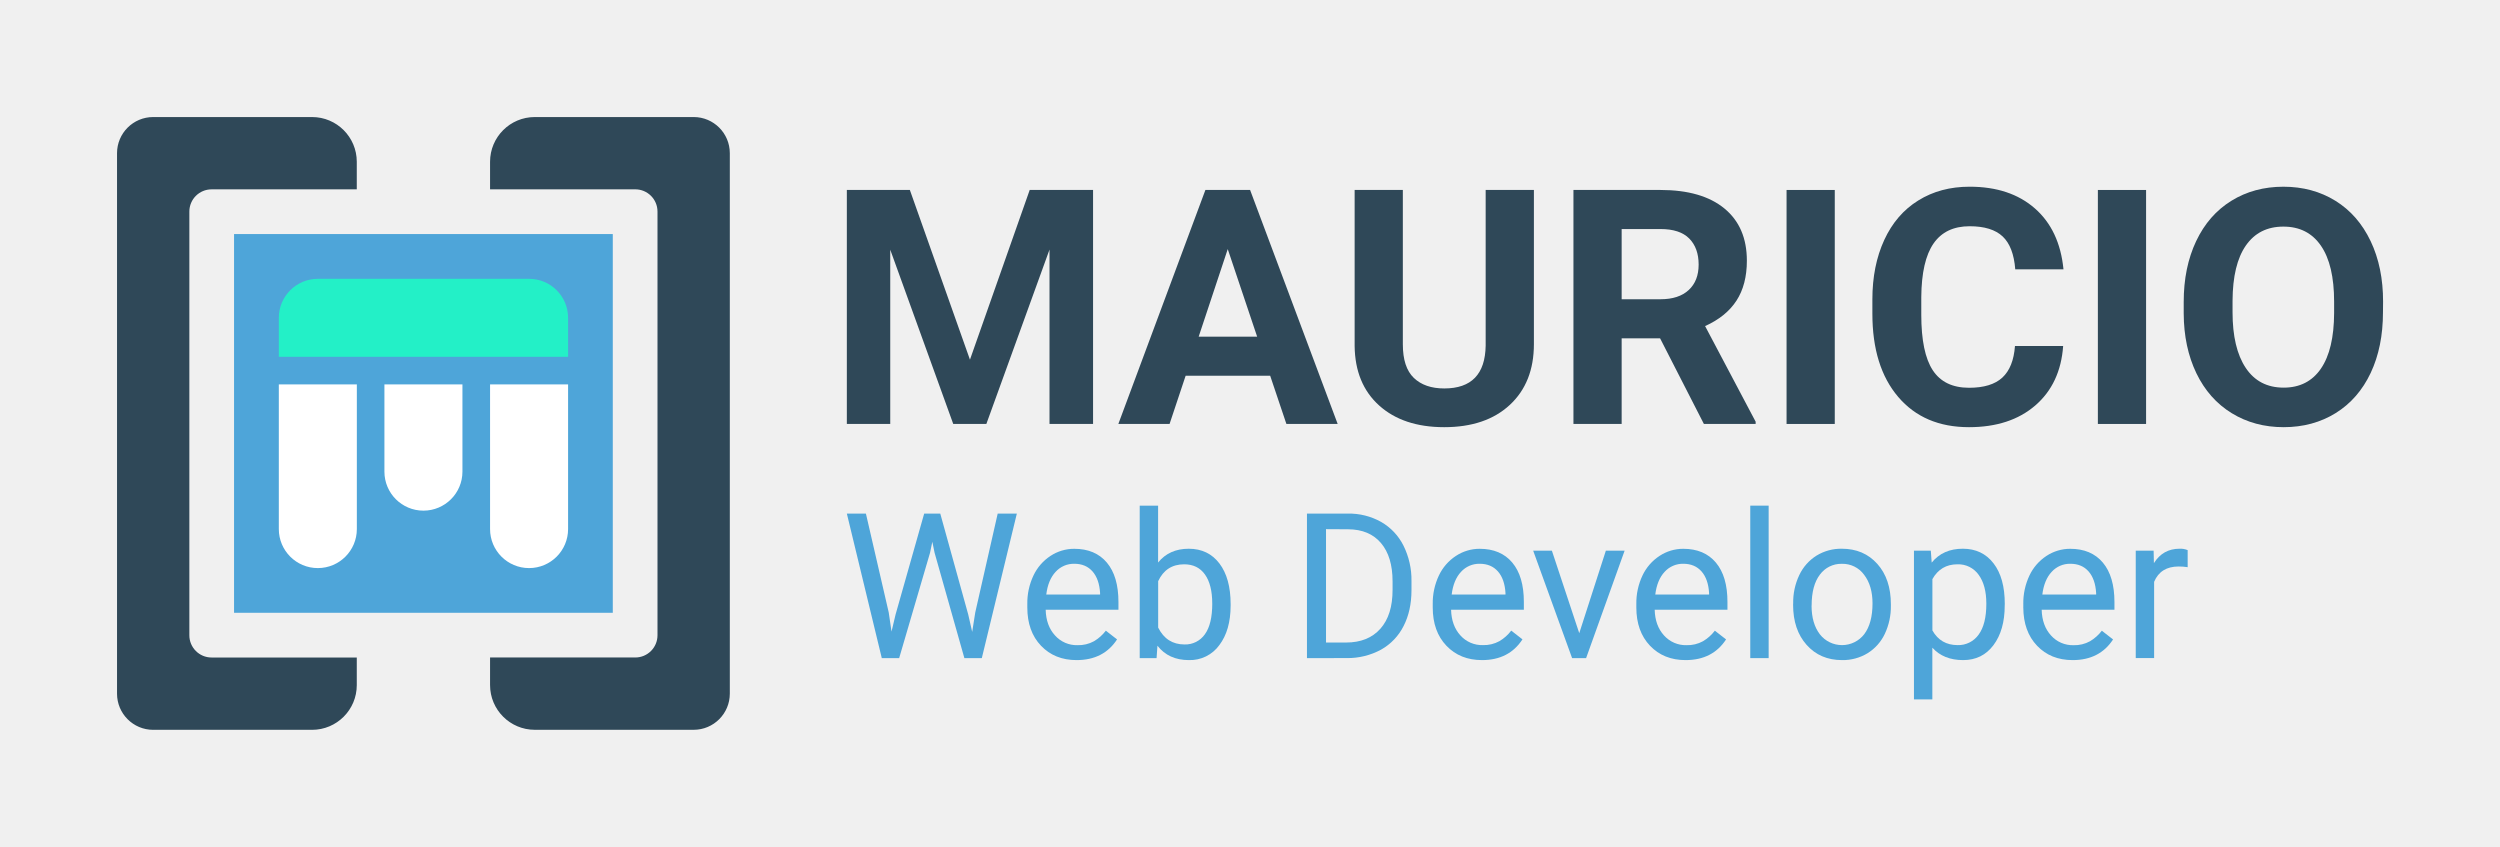
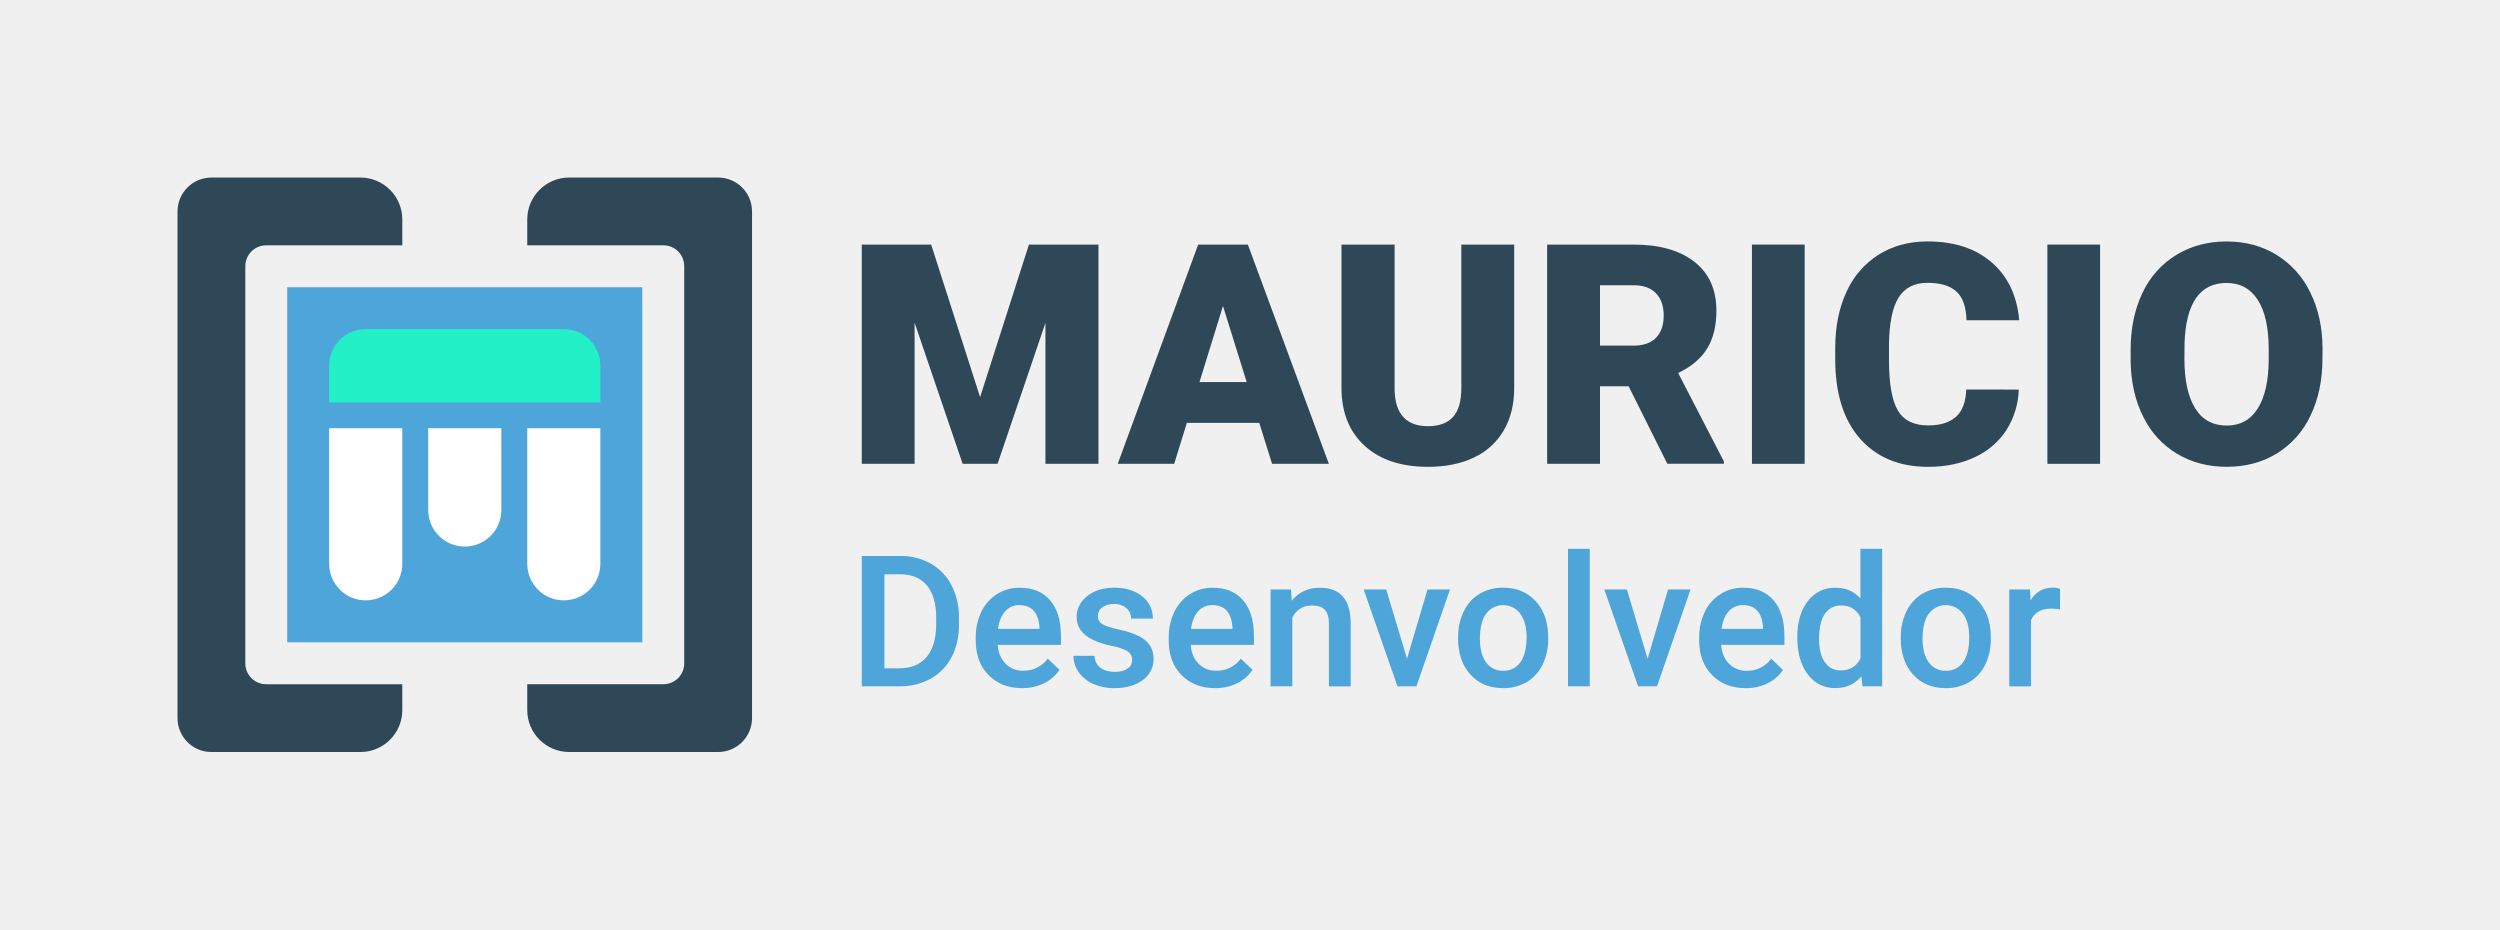
- <svg xmlns="http://www.w3.org/2000/svg" viewBox="0 0 1631.88 552.78">
+ <svg xmlns="http://www.w3.org/2000/svg" viewBox="0 0 1740.62 647.2">
  <defs>
-     <style>.cls-1{fill:none;}.cls-2{fill:#2f4858;}.cls-3{fill:#4ea5d9;}.cls-4{fill:#fff;}.cls-5{fill:#23f0c7;}</style>
+     <style>.cls-1{fill:none;}.cls-2{fill:#4ea5d9;}.cls-3{fill:#fff;}.cls-4{fill:#23f0c7;}.cls-5{fill:#2f4858;}</style>
  </defs>
  <g id="Camada_2" data-name="Camada 2">
    <g id="Logo">
-       <rect class="cls-1" width="1631.88" height="552.78" />
-       <path class="cls-2" d="M593.91,124l39.23,110.78,39-110.78H713.5V276.74H685.07V162.92L643.84,276.74H622.23L581.11,163V276.74H552.78V124Z" />
-       <path class="cls-2" d="M829.11,245.27H773.93l-10.49,31.47H730L786.83,124H816l57.17,152.74H839.7Zm-46.68-25.49h38.18l-19.2-57.18Z" />
-       <path class="cls-2" d="M1001.26,124V224.6q0,25.08-15.68,39.66t-42.86,14.58q-26.75,0-42.48-14.16t-16-38.92V124h31.47V224.81q0,15,7.18,21.88t19.88,6.87q26.55,0,27-27.91V124Z" />
-       <path class="cls-2" d="M1083.62,220.83h-25.08v55.91h-31.47V124h56.76q27.06,0,41.75,12.06t14.69,34.1q0,15.63-6.77,26.07T1113,212.85l33,62.42v1.47h-33.78Zm-25.08-25.5h25.39q11.85,0,18.36-6t6.5-16.63q0-10.8-6.13-17t-18.83-6.19h-25.29Z" />
-       <path class="cls-2" d="M1197.65,276.74h-31.47V124h31.47Z" />
-       <path class="cls-2" d="M1346.73,225.86q-1.79,24.66-18.21,38.82t-43.27,14.16q-29.37,0-46.21-19.77t-16.84-54.29v-9.34q0-22,7.76-38.82t22.19-25.75q14.43-9,33.52-9,26.43,0,42.59,14.16t18.68,39.76h-31.48q-1.15-14.79-8.23-21.45t-21.56-6.66q-15.74,0-23.55,11.27t-8,35v11.54q0,24.77,7.5,36.19t23.66,11.44q14.58,0,21.77-6.66t8.23-20.62Z" />
-       <path class="cls-2" d="M1400.86,276.74h-31.47V124h31.47Z" />
-       <path class="cls-2" d="M1555.49,203.83q0,22.56-8,39.55t-22.82,26.23q-14.85,9.22-34,9.23-19,0-33.89-9.13t-23.08-26.06q-8.18-17-8.28-39v-7.55q0-22.56,8.13-39.71t23-26.33q14.85-9.18,33.94-9.18t33.94,9.18q14.83,9.18,23,26.33t8.13,39.6Zm-31.89-6.92q0-24-8.6-36.51t-24.55-12.48q-15.84,0-24.44,12.32t-8.71,36.14v7.45q0,23.4,8.6,36.3t24.76,12.9q15.84,0,24.34-12.43t8.6-36.24Z" />
-       <path class="cls-3" d="M580.13,399.84l1.81,12.44,2.66-11.21,18.66-65.83h10.5L632,401.07l2.6,11.41,2-12.7,14.65-64.54h12.5l-22.87,94.35H629.5l-19.44-68.75-1.49-7.2-1.49,7.2-20.15,68.75H575.59l-22.81-94.35h12.44Z" />
-       <path class="cls-3" d="M702.72,430.88q-14.25,0-23.19-9.36t-8.95-25v-2.2a42.06,42.06,0,0,1,4-18.63,31.16,31.16,0,0,1,11.14-12.83,28,28,0,0,1,15.52-4.63q13.68,0,21.26,9T730.07,393v5h-47.5q.25,10.38,6.06,16.75a19,19,0,0,0,14.74,6.39,21,21,0,0,0,10.76-2.59,27.13,27.13,0,0,0,7.71-6.87l7.32,5.7Q720.36,430.89,702.72,430.88ZM701.23,368a16,16,0,0,0-12.18,5.28q-4.92,5.28-6.09,14.81h35.12v-.91q-.52-9.13-4.92-14.16T701.23,368Z" />
-       <path class="cls-3" d="M803.29,395.31q0,16.06-7.39,25.82a23.59,23.59,0,0,1-19.83,9.75q-13.27,0-20.54-9.39l-.58,8.1h-11V330.06h12v37.13q7.26-9,20-9T796,367.83q7.29,9.66,7.29,26.44Zm-12-1.36q0-12.26-4.73-18.92T773,368.35q-11.85,0-17,11v30.32q5.51,11,17.17,11A15.59,15.59,0,0,0,786.51,414Q791.3,407.37,791.3,394Z" />
-       <path class="cls-3" d="M853.12,429.59V335.24h26.63a42.85,42.85,0,0,1,21.77,5.44,36.76,36.76,0,0,1,14.61,15.49,50.33,50.33,0,0,1,5.22,23.07v6q0,13.35-5.15,23.4a36.33,36.33,0,0,1-14.71,15.42,45.7,45.7,0,0,1-22.26,5.51Zm12.44-84.18v74h13.09q14.39,0,22.39-9T909,385v-5.51q0-16.08-7.55-25t-21.42-9Z" />
-       <path class="cls-3" d="M967.36,430.88q-14.26,0-23.2-9.36t-8.94-25v-2.2a42.2,42.2,0,0,1,4-18.63,31.11,31.11,0,0,1,11.15-12.83,28,28,0,0,1,15.52-4.63q13.67,0,21.25,9T994.7,393v5H947.2q.27,10.38,6.06,16.75A19,19,0,0,0,968,421.1a21,21,0,0,0,10.76-2.59,27,27,0,0,0,7.71-6.87l7.32,5.7Q985,430.89,967.36,430.88ZM965.87,368a16,16,0,0,0-12.19,5.28q-4.92,5.28-6.09,14.81h35.12v-.91q-.51-9.13-4.92-14.16T965.87,368Z" />
-       <path class="cls-3" d="M1030.86,413.32l17.36-53.85h12.25l-25.14,70.12h-9.14l-25.4-70.12H1013Z" />
-       <path class="cls-3" d="M1100.26,430.88q-14.27,0-23.2-9.36t-8.94-25v-2.2a42.2,42.2,0,0,1,4-18.63,31.11,31.11,0,0,1,11.15-12.83,28,28,0,0,1,15.52-4.63q13.67,0,21.25,9T1127.6,393v5h-47.5q.27,10.38,6.06,16.75a19,19,0,0,0,14.74,6.39,21,21,0,0,0,10.76-2.59,27,27,0,0,0,7.71-6.87l7.32,5.7Q1117.88,430.89,1100.26,430.88ZM1098.77,368a16,16,0,0,0-12.19,5.28q-4.92,5.28-6.09,14.81h35.12v-.91q-.51-9.13-4.92-14.16T1098.77,368Z" />
-       <path class="cls-3" d="M1154.49,429.59h-12V330.06h12Z" />
-       <path class="cls-3" d="M1170.5,393.88a41.41,41.41,0,0,1,4-18.53,30.15,30.15,0,0,1,11.27-12.7,30.7,30.7,0,0,1,16.49-4.47q14.32,0,23.17,9.91t8.84,26.38v.84a41.69,41.69,0,0,1-3.92,18.37,29.79,29.79,0,0,1-11.21,12.67,31.07,31.07,0,0,1-16.75,4.53q-14.25,0-23.1-9.91t-8.84-26.25Zm12,1.43q0,11.65,5.41,18.72a18.33,18.33,0,0,0,29-.09q5.37-7.17,5.38-20.06,0-11.53-5.48-18.69a17.39,17.39,0,0,0-14.55-7.16,17.21,17.21,0,0,0-14.32,7.06Q1182.54,382.16,1182.55,395.31Z" />
-       <path class="cls-3" d="M1308.58,395.31q0,16-7.32,25.79t-19.83,9.78q-12.77,0-20.09-8.1v33.76h-12V359.47h11l.58,7.78q7.32-9.08,20.35-9.07,12.63,0,20,9.52t7.35,26.51Zm-12-1.36q0-11.86-5-18.73a16.28,16.28,0,0,0-13.87-6.87q-10.87,0-16.33,9.66v33.5q5.39,9.58,16.46,9.59a16.2,16.2,0,0,0,13.71-6.84Q1296.6,407.42,1296.59,394Z" />
-       <path class="cls-3" d="M1352.9,430.88q-14.25,0-23.19-9.36t-9-25v-2.2a42.06,42.06,0,0,1,4-18.63,31.16,31.16,0,0,1,11.14-12.83,28,28,0,0,1,15.52-4.63q13.68,0,21.26,9t7.58,25.79v5h-47.5q.26,10.38,6.06,16.75a19,19,0,0,0,14.74,6.39,21,21,0,0,0,10.76-2.59,27.13,27.13,0,0,0,7.71-6.87l7.32,5.7Q1370.54,430.89,1352.9,430.88ZM1351.41,368a16,16,0,0,0-12.18,5.28q-4.92,5.28-6.09,14.81h35.12v-.91q-.52-9.13-4.92-14.16T1351.41,368Z" />
-       <path class="cls-3" d="M1428,370.23a36.14,36.14,0,0,0-5.89-.45q-11.8,0-16,10v49.77h-12V359.47h11.67l.19,8.1q5.9-9.39,16.72-9.39a12.16,12.16,0,0,1,5.31.91Z" />
-       <rect class="cls-3" x="152.78" y="152.78" width="247.22" height="247.22" />
-       <path class="cls-4" d="M182,250.93h50.93v94.42a25.46,25.46,0,0,1-25.46,25.47h0A25.47,25.47,0,0,1,182,345.35Z" />
-       <path class="cls-5" d="M370.82,207.43v25.46H182V207.43A25.47,25.47,0,0,1,207.43,182H345.36A25.46,25.46,0,0,1,370.82,207.43Z" />
-       <path class="cls-4" d="M250.93,250.93h50.93v56.94a25.47,25.47,0,0,1-25.47,25.46h0a25.46,25.46,0,0,1-25.46-25.46Z" />
-       <path class="cls-4" d="M319.89,250.93h50.93v94.42a25.47,25.47,0,0,1-25.47,25.47h0a25.46,25.46,0,0,1-25.46-25.47Z" />
-       <path class="cls-2" d="M319.89,105.59v18h94.79a14.5,14.5,0,0,1,14.5,14.5V414.68a14.5,14.5,0,0,1-14.5,14.5H319.89v18a29.2,29.2,0,0,0,29.2,29.2h103.7a23.61,23.61,0,0,0,23.6-23.6V100a23.61,23.61,0,0,0-23.6-23.6H349.09A29.2,29.2,0,0,0,319.89,105.59Z" />
-       <path class="cls-2" d="M232.89,447.19v-18H138.1a14.5,14.5,0,0,1-14.5-14.5V138.1a14.51,14.51,0,0,1,14.5-14.5h94.79v-18a29.2,29.2,0,0,0-29.2-29.2H100A23.61,23.61,0,0,0,76.39,100v352.8a23.61,23.61,0,0,0,23.6,23.6h103.7A29.2,29.2,0,0,0,232.89,447.19Z" />
+       <rect class="cls-1" width="1740.62" height="647.2" />
+       <rect class="cls-2" x="199.99" y="199.99" width="247.22" height="247.22" />
+       <path class="cls-3" d="M229.17,298.13H280.1v94.43A25.46,25.46,0,0,1,254.64,418h0a25.47,25.47,0,0,1-25.47-25.47Z" />
+       <path class="cls-4" d="M418,254.64V280.1H229.17V254.64a25.47,25.47,0,0,1,25.47-25.47H392.56A25.47,25.47,0,0,1,418,254.64Z" />
+       <path class="cls-3" d="M298.13,298.13h50.93v56.94a25.46,25.46,0,0,1-25.46,25.47h0a25.47,25.47,0,0,1-25.47-25.47Z" />
+       <path class="cls-3" d="M367.1,298.13H418v94.43A25.47,25.47,0,0,1,392.56,418h0a25.46,25.46,0,0,1-25.46-25.47Z" />
+       <path class="cls-5" d="M367.1,152.8v18h94.79a14.5,14.5,0,0,1,14.5,14.5V461.89a14.5,14.5,0,0,1-14.5,14.5H367.1v18a29.2,29.2,0,0,0,29.2,29.2H500A23.61,23.61,0,0,0,523.6,500V147.2A23.61,23.61,0,0,0,500,123.6H396.3A29.2,29.2,0,0,0,367.1,152.8Z" />
+       <path class="cls-5" d="M280.1,494.4v-18H185.31a14.5,14.5,0,0,1-14.5-14.5V185.31a14.5,14.5,0,0,1,14.5-14.5H280.1v-18a29.2,29.2,0,0,0-29.2-29.2H147.2a23.61,23.61,0,0,0-23.6,23.6V500a23.61,23.61,0,0,0,23.6,23.6H250.9A29.2,29.2,0,0,0,280.1,494.4Z" />
+       <path class="cls-5" d="M648.32,170.29l34.07,106.2,34-106.2H764.8V322.93H727.89V224.81l-33.34,98.12H670.23l-33.44-98.24v98.24H600V170.29Z" />
+       <path class="cls-5" d="M876.76,294.42H826.34l-8.81,28.51H778.22l56-152.64h34.6l56.4,152.64H885.67ZM835.14,266H868L851.5,213.06Z" />
+       <path class="cls-5" d="M1054.25,170.29V270.2q0,17-7.23,29.41a46.82,46.82,0,0,1-20.76,18.92q-13.51,6.51-32,6.5-27.9,0-43.93-14.47T934,270.93V170.29h37V271.67q.63,25.05,23.28,25.06,11.41,0,17.29-6.3t5.88-20.44v-99.7Z" />
+       <path class="cls-5" d="M1133.93,268.94H1114v54h-36.8V170.29h60.08q27.15,0,42.46,12t15.3,34q0,15.91-6.45,26.39t-20.18,17l31.87,61.63v1.57h-39.42ZM1114,240.64h23.28q10.47,0,15.77-5.52t5.3-15.4q0-9.87-5.35-15.5t-15.72-5.62H1114Z" />
+       <path class="cls-5" d="M1256.49,322.93h-36.7V170.29h36.7Z" />
+       <path class="cls-5" d="M1405.57,271.25a55.78,55.78,0,0,1-8.6,28.15,51.87,51.87,0,0,1-22.07,18.92q-14.2,6.72-32.45,6.71-30.09,0-47.38-19.6t-17.3-55.36v-7.55q0-22.43,7.81-39.26a59.18,59.18,0,0,1,22.49-26q14.67-9.16,34-9.17,27.79,0,44.67,14.62T1405.88,223h-36.69q-.42-13.94-7-20T1342,196.92q-13.72,0-20.12,10.27T1315.2,240v10.8q0,24.42,6.13,34.91t21.12,10.48q12.69,0,19.4-6t7.13-19Z" />
+       <path class="cls-5" d="M1462.18,322.93h-36.69V170.29h36.69Z" />
+       <path class="cls-5" d="M1617,249.76q0,22.32-8.28,39.52a61.16,61.16,0,0,1-23.53,26.47Q1570,325,1550.45,325t-34.59-9a61.11,61.11,0,0,1-23.54-25.64q-8.44-16.67-8.86-38.26v-8.6q0-22.42,8.23-39.57a61.14,61.14,0,0,1,23.59-26.48q15.36-9.33,35-9.33,19.4,0,34.6,9.23a62.19,62.19,0,0,1,23.64,26.26q8.44,17,8.54,39Zm-37.42-6.4q0-22.74-7.6-34.54T1550.24,197q-27.67,0-29.25,41.52l-.1,11.22q0,22.42,7.44,34.49t22.12,12.06q14,0,21.49-11.85t7.66-34.07Z" />
+       <path class="cls-2" d="M600,477.86V387.1H626.8a42.1,42.1,0,0,1,21.35,5.36,36.66,36.66,0,0,1,14.43,15.21,48.28,48.28,0,0,1,5.11,22.57v4.55q0,12.9-5.14,22.69a36.25,36.25,0,0,1-14.65,15.09,44,44,0,0,1-21.79,5.29Zm15.77-78v65.45h10.29q12.41,0,19-7.76t6.77-22.28v-5.05q0-14.78-6.43-22.57t-18.63-7.79Z" />
+       <path class="cls-2" d="M711.64,479.11q-14.4,0-23.35-9.07t-8.94-24.15V444a40.55,40.55,0,0,1,3.89-18,29.78,29.78,0,0,1,10.94-12.38,29,29,0,0,1,15.71-4.42q13.79,0,21.29,8.79t7.51,24.87v6.11H694.62q.69,8.35,5.58,13.22A16.74,16.74,0,0,0,712.51,467a20.53,20.53,0,0,0,17-8.42l8.16,7.79a27.24,27.24,0,0,1-10.81,9.39A33.91,33.91,0,0,1,711.64,479.11Zm-1.81-57.79a12.76,12.76,0,0,0-10.07,4.37q-3.82,4.37-4.89,12.15h28.86v-1.12q-.5-7.61-4.05-11.5T709.83,421.32Z" />
+       <path class="cls-2" d="M788.25,459.54a6.87,6.87,0,0,0-3.33-6.17q-3.34-2.13-11.07-3.74a57,57,0,0,1-12.9-4.12Q749.6,440,749.6,429.61q0-8.72,7.36-14.58t18.7-5.86q12.09,0,19.54,6a19,19,0,0,1,7.45,15.52H787.5a9.34,9.34,0,0,0-3.24-7.26,12.43,12.43,0,0,0-8.6-2.9,13.42,13.42,0,0,0-8.14,2.31,7.27,7.27,0,0,0-3.14,6.17,6.11,6.11,0,0,0,2.93,5.42q2.93,1.93,11.84,3.9a55.89,55.89,0,0,1,14,4.68,19.78,19.78,0,0,1,7.55,6.51,16.64,16.64,0,0,1,2.46,9.23,17.57,17.57,0,0,1-7.54,14.74q-7.54,5.64-19.76,5.64a35,35,0,0,1-14.78-3,24.38,24.38,0,0,1-10.1-8.23,19.47,19.47,0,0,1-3.61-11.28h14.71a10.71,10.71,0,0,0,4,8.26q3.74,2.89,9.91,2.9c4,0,7-.76,9.1-2.28A7,7,0,0,0,788.25,459.54Z" />
+       <path class="cls-2" d="M846,479.11q-14.4,0-23.35-9.07t-8.94-24.15V444a40.55,40.55,0,0,1,3.89-18,29.78,29.78,0,0,1,10.94-12.38,29,29,0,0,1,15.71-4.42q13.79,0,21.29,8.79t7.51,24.87v6.11H829q.69,8.35,5.58,13.22A16.76,16.76,0,0,0,846.91,467a20.53,20.53,0,0,0,17-8.42l8.16,7.79a27.24,27.24,0,0,1-10.81,9.39A33.91,33.91,0,0,1,846,479.11Zm-1.81-57.79a12.76,12.76,0,0,0-10.07,4.37q-3.82,4.37-4.89,12.15h28.86v-1.12q-.5-7.61-4-11.5T844.23,421.32Z" />
+       <path class="cls-2" d="M898.9,410.41l.44,7.8q7.47-9,19.63-9,21.07,0,21.45,24.12v44.57H925.27V434.17q0-6.42-2.77-9.51t-9.07-3.09q-9.16,0-13.66,8.29v48H884.63V410.41Z" />
+       <path class="cls-2" d="M979.63,458.66l14.27-48.25h15.65l-23.38,67.45H973l-23.56-67.45h15.71Z" />
+       <path class="cls-2" d="M1015.22,443.52a39.75,39.75,0,0,1,3.93-17.86,28.75,28.75,0,0,1,11-12.22,31.09,31.09,0,0,1,16.34-4.27q13.65,0,22.16,8.79t9.19,23.31l.07,3.56a40,40,0,0,1-3.84,17.82,28.29,28.29,0,0,1-11,12.16,31.29,31.29,0,0,1-16.49,4.3q-14.27,0-22.84-9.51t-8.58-25.34Zm15.15,1.31q0,10.41,4.3,16.3a14,14,0,0,0,12,5.89,13.84,13.84,0,0,0,11.94-6q4.28-6,4.27-17.51,0-10.23-4.39-16.21a14.81,14.81,0,0,0-23.72-.1Q1030.38,433.11,1030.37,444.83Z" />
+       <path class="cls-2" d="M1106.86,477.86h-15.15V382.11h15.15Z" />
+       <path class="cls-2" d="M1147.13,458.66l14.28-48.25h15.64l-23.37,67.45h-13.16L1117,410.41h15.71Z" />
+       <path class="cls-2" d="M1215.39,479.11q-14.4,0-23.34-9.07t-9-24.15V444a40.42,40.42,0,0,1,3.9-18,29.64,29.64,0,0,1,10.94-12.38,28.9,28.9,0,0,1,15.71-4.42q13.77,0,21.28,8.79t7.52,24.87v6.11h-44.08q.69,8.35,5.58,13.22a16.76,16.76,0,0,0,12.31,4.86,20.52,20.52,0,0,0,17-8.42l8.17,7.79a27.34,27.34,0,0,1-10.82,9.39A33.91,33.91,0,0,1,1215.39,479.11Zm-1.81-57.79a12.74,12.74,0,0,0-10.06,4.37q-3.84,4.37-4.9,12.15h28.86v-1.12q-.49-7.61-4-11.5T1213.58,421.32Z" />
+       <path class="cls-2" d="M1251.36,443.64q0-15.58,7.23-25a23.18,23.18,0,0,1,19.39-9.44q10.73,0,17.33,7.48V382.11h15.15v95.75h-13.72l-.75-7q-6.79,8.24-18.14,8.23a23.06,23.06,0,0,1-19.17-9.54Q1251.36,460,1251.36,443.64Zm15.15,1.31q0,10.29,4,16.05a12.83,12.83,0,0,0,11.25,5.77q9.29,0,13.59-8.29v-28.8q-4.18-8.12-13.47-8.11a13,13,0,0,0-11.34,5.83Q1266.51,433.24,1266.51,445Z" />
+       <path class="cls-2" d="M1323.42,443.52a39.75,39.75,0,0,1,3.93-17.86,28.75,28.75,0,0,1,11-12.22,31.09,31.09,0,0,1,16.34-4.27q13.65,0,22.16,8.79t9.19,23.31l.06,3.56a40,40,0,0,1-3.83,17.82,28.29,28.29,0,0,1-11,12.16,31.31,31.31,0,0,1-16.49,4.3q-14.28,0-22.85-9.51t-8.57-25.34Zm15.15,1.31q0,10.41,4.3,16.3a14,14,0,0,0,12,5.89,13.84,13.84,0,0,0,11.94-6q4.28-6,4.27-17.51,0-10.23-4.4-16.21a14.81,14.81,0,0,0-23.72-.1Q1338.58,433.11,1338.57,444.83Z" />
+       <path class="cls-2" d="M1434.26,424.25a37.79,37.79,0,0,0-6.17-.49q-10.41,0-14,8v46.13h-15.15V410.41h14.47l.37,7.55q5.49-8.79,15.21-8.79a14.21,14.21,0,0,1,5.36.87Z" />
    </g>
  </g>
</svg>
